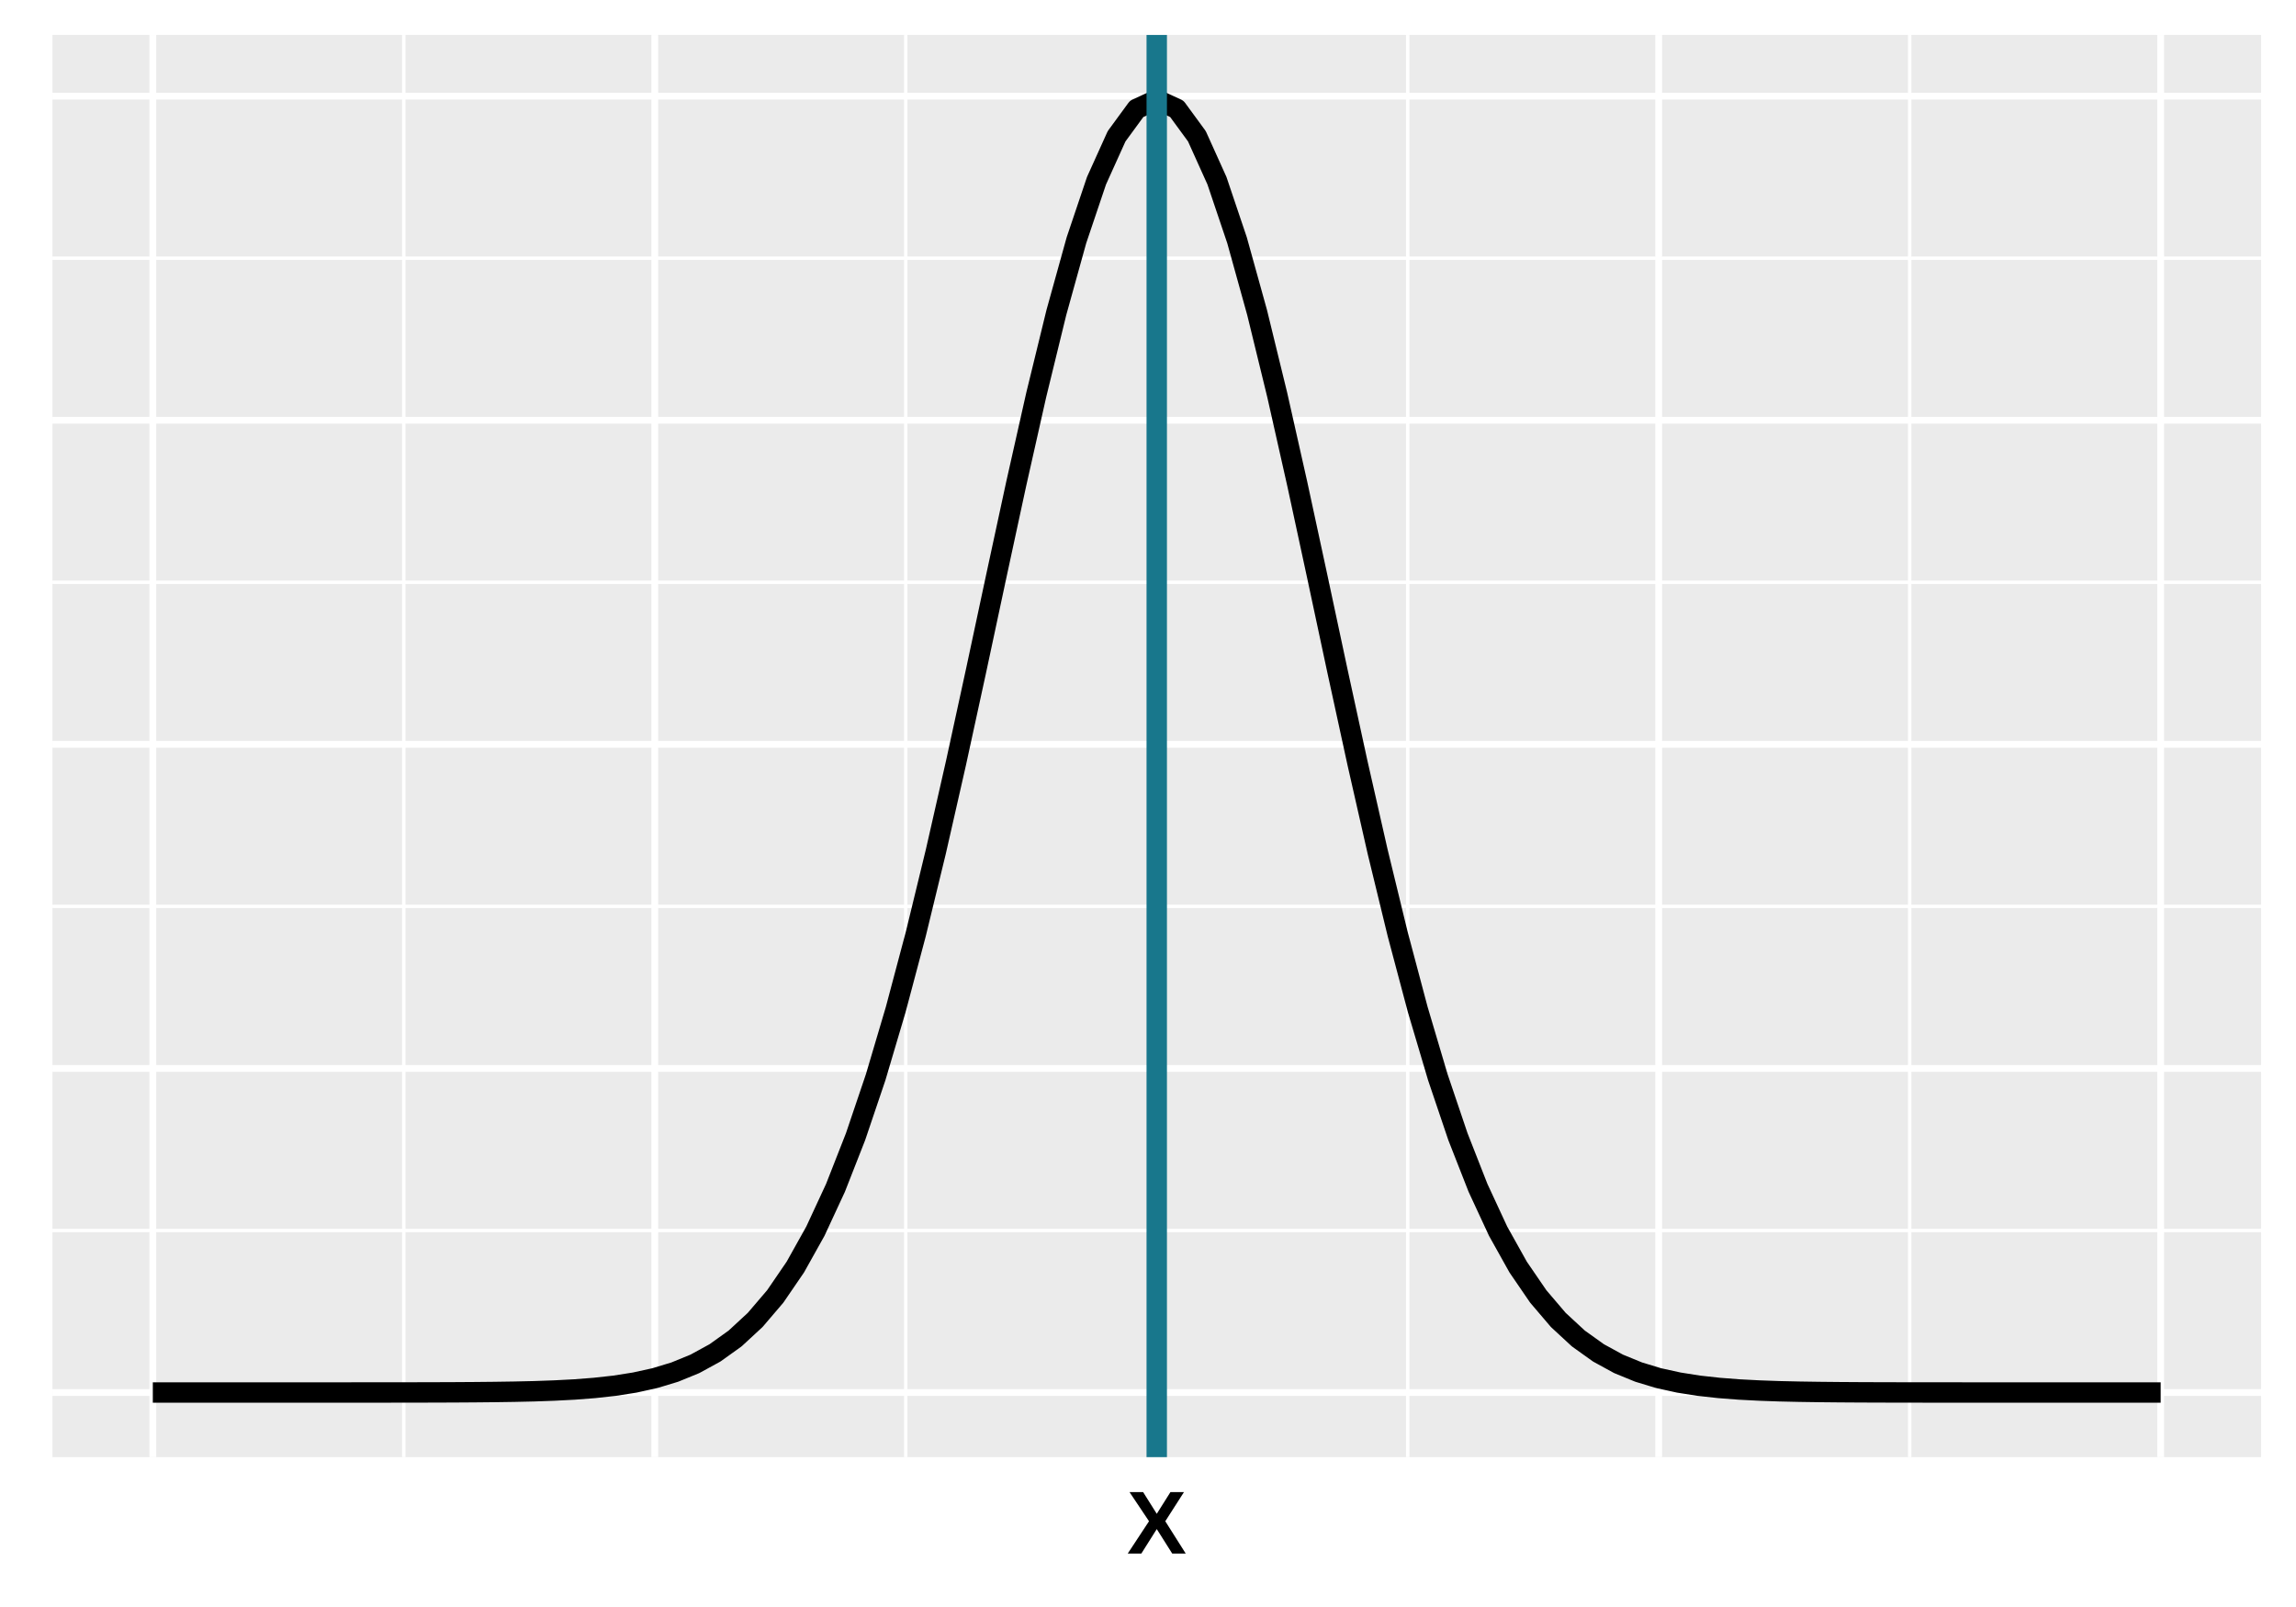
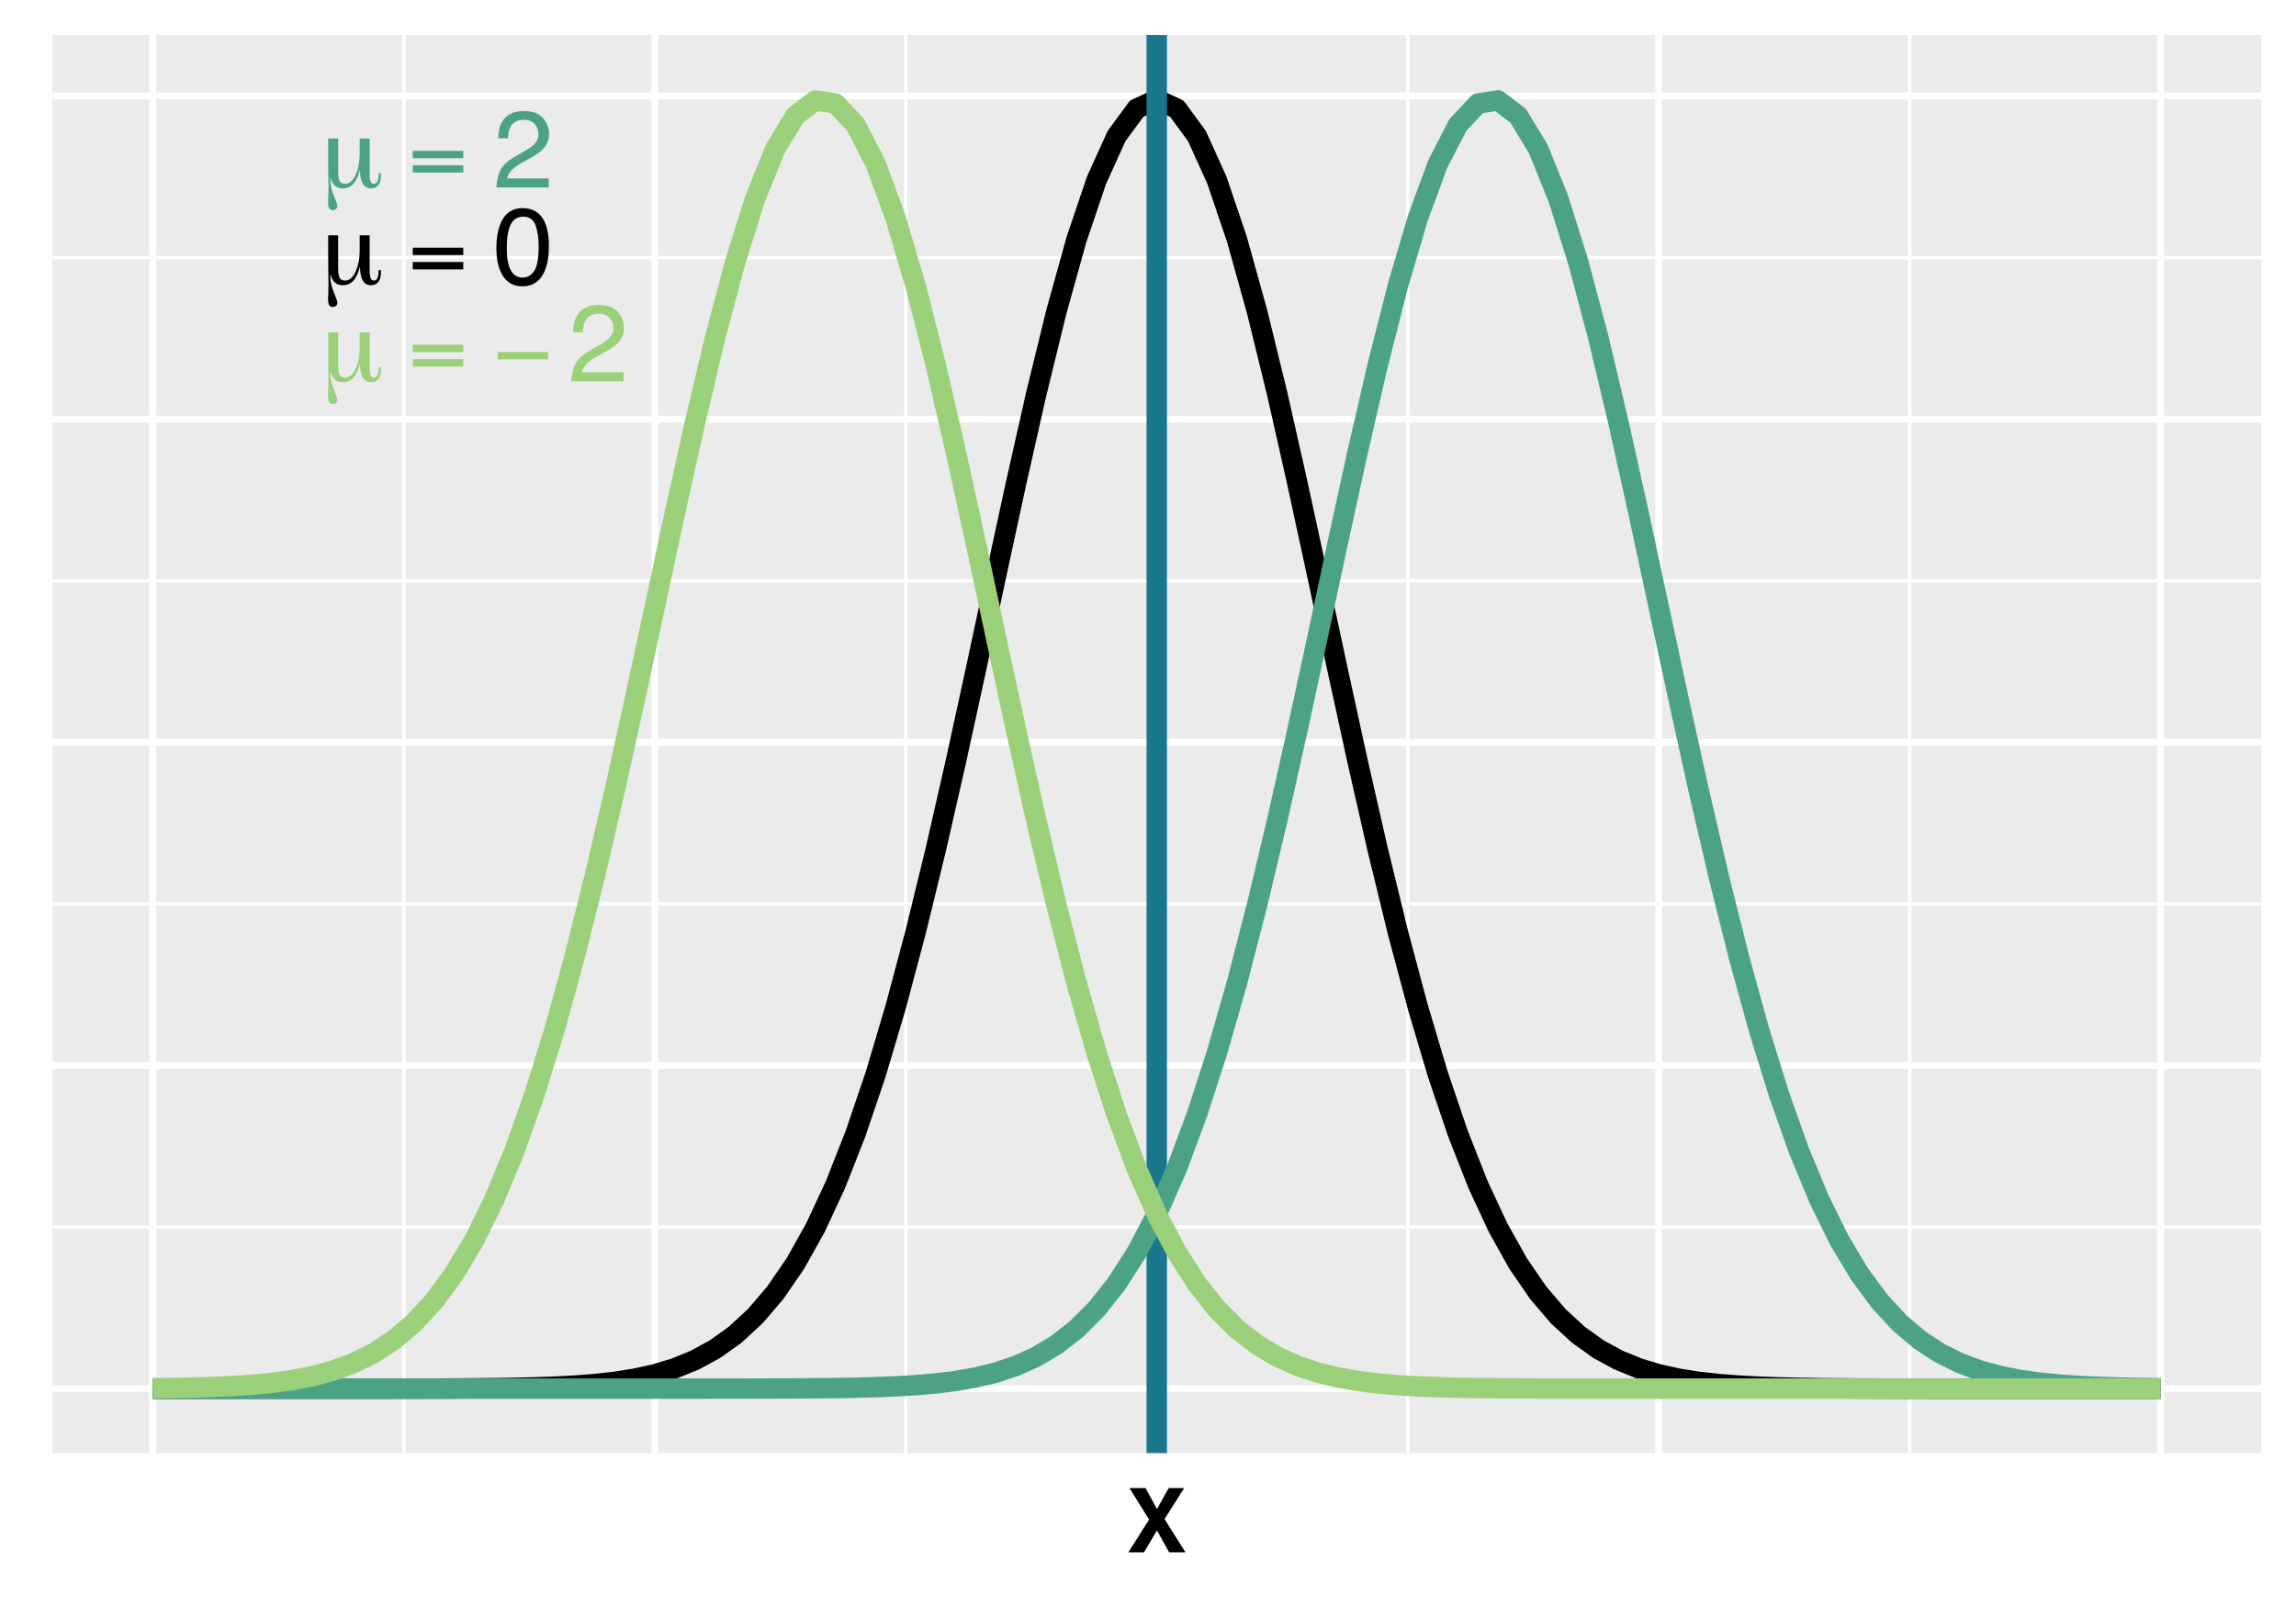
- <svg xmlns="http://www.w3.org/2000/svg" width="360pt" height="252pt" viewBox="0 0 360 252" version="1.1">
+ <svg xmlns="http://www.w3.org/2000/svg" xmlns:xlink="http://www.w3.org/1999/xlink" width="360pt" height="252pt" viewBox="0 0 360 252" version="1.1">
  <defs>
+     <g>
+       <symbol overflow="visible" id="glyph0-0">
+         <path style="stroke:none;" d="M 0.844 3.016 L 0.844 -12.047 L 9.391 -12.047 L 9.391 3.016 Z M 1.812 2.062 L 8.438 2.062 L 8.438 -11.078 L 1.812 -11.078 Z M 1.812 2.062 " />
+       </symbol>
+       <symbol overflow="visible" id="glyph0-1">
+         <path style="stroke:none;" d="M 2.828 -2.609 C 2.828 -1.805 2.906 -1.266 3.062 -0.984 C 3.227 -0.711 3.516 -0.578 3.922 -0.578 C 4.578 -0.578 5.117 -1.035 5.547 -1.953 C 5.984 -2.867 6.203 -4.035 6.203 -5.453 L 6.203 -7.672 L 7.766 -7.672 L 7.766 -2.062 C 7.766 -1.551 7.816 -1.176 7.922 -0.938 C 8.035 -0.695 8.203 -0.578 8.422 -0.578 C 8.66 -0.578 8.844 -0.695 8.969 -0.938 C 9.094 -1.176 9.156 -1.523 9.156 -1.984 L 9.156 -2.219 L 9.516 -2.219 C 9.516 -2.176 9.516 -2.129 9.516 -2.078 C 9.523 -2.023 9.531 -1.945 9.531 -1.844 C 9.531 -1.207 9.395 -0.711 9.125 -0.359 C 8.852 -0.016 8.473 0.156 7.984 0.156 C 7.41 0.156 6.977 -0.086 6.688 -0.578 C 6.406 -1.066 6.258 -1.801 6.25 -2.781 C 5.988 -1.77 5.641 -1.023 5.203 -0.547 C 4.766 -0.078 4.211 0.156 3.547 0.156 C 3.047 0.156 2.629 0.008 2.297 -0.281 C 1.973 -0.582 1.75 -1.023 1.625 -1.609 C 1.613 -1.504 1.609 -1.344 1.609 -1.125 C 1.609 -0.406 1.789 0.395 2.156 1.281 C 2.52 2.164 2.703 2.691 2.703 2.859 C 2.703 3.078 2.633 3.25 2.5 3.375 C 2.375 3.5 2.203 3.562 1.984 3.562 C 1.723 3.562 1.535 3.469 1.422 3.281 C 1.305 3.102 1.25 2.801 1.25 2.375 C 1.25 2.27 1.258 1.938 1.281 1.375 C 1.301 0.82 1.312 0.316 1.312 -0.141 C 1.312 -0.547 1.301 -1.117 1.281 -1.859 C 1.27 -2.609 1.266 -3.148 1.266 -3.484 L 1.266 -7.672 L 2.828 -7.672 Z M 2.828 -2.609 " />
+       </symbol>
+       <symbol overflow="visible" id="glyph0-2">
+         <path style="stroke:none;" d="M 8.656 -2.328 L 0.734 -2.328 L 0.734 -3.484 L 8.656 -3.484 Z M 8.656 -4.578 L 0.734 -4.578 L 0.734 -5.734 L 8.656 -5.734 Z M 8.656 -4.578 " />
+       </symbol>
+       <symbol overflow="visible" id="glyph0-3">
+         <path style="stroke:none;" d="M 8.641 -3.453 L 0.734 -3.453 L 0.734 -4.609 L 8.641 -4.609 Z M 8.641 -3.453 " />
+       </symbol>
+       <symbol overflow="visible" id="glyph1-0">
+         <path style="stroke:none;" d="M 0.547 0 L 0.547 -12.25 L 10.281 -12.25 L 10.281 0 Z M 8.734 -1.531 L 8.734 -10.719 L 2.078 -10.719 L 2.078 -1.531 Z M 8.734 -1.531 " />
+       </symbol>
+       <symbol overflow="visible" id="glyph1-1">
+         <path style="stroke:none;" d="M 0.531 0 C 0.582 -1.031 0.789 -1.926 1.156 -2.688 C 1.531 -3.445 2.254 -4.141 3.328 -4.766 L 4.938 -5.688 C 5.656 -6.102 6.16 -6.457 6.453 -6.75 C 6.898 -7.219 7.125 -7.75 7.125 -8.344 C 7.125 -9.031 6.914 -9.578 6.5 -9.984 C 6.082 -10.398 5.531 -10.609 4.844 -10.609 C 3.812 -10.609 3.098 -10.219 2.703 -9.438 C 2.492 -9.02 2.379 -8.441 2.359 -7.703 L 0.828 -7.703 C 0.836 -8.742 1.031 -9.594 1.406 -10.25 C 2.051 -11.406 3.195 -11.984 4.844 -11.984 C 6.207 -11.984 7.207 -11.613 7.844 -10.875 C 8.477 -10.133 8.797 -9.312 8.797 -8.406 C 8.797 -7.445 8.457 -6.629 7.781 -5.953 C 7.395 -5.555 6.695 -5.078 5.688 -4.516 L 4.547 -3.891 C 4.004 -3.586 3.578 -3.301 3.266 -3.031 C 2.703 -2.539 2.348 -2.004 2.203 -1.422 L 8.734 -1.422 L 8.734 0 Z M 0.531 0 " />
+       </symbol>
+       <symbol overflow="visible" id="glyph1-2">
+         <path style="stroke:none;" d="M 4.625 -11.938 C 6.164 -11.938 7.281 -11.301 7.969 -10.031 C 8.5 -9.051 8.766 -7.703 8.766 -5.984 C 8.766 -4.359 8.523 -3.016 8.047 -1.953 C 7.348 -0.43 6.203 0.328 4.609 0.328 C 3.172 0.328 2.102 -0.297 1.406 -1.547 C 0.82 -2.586 0.531 -3.984 0.531 -5.734 C 0.531 -7.086 0.707 -8.25 1.062 -9.219 C 1.719 -11.031 2.906 -11.938 4.625 -11.938 Z M 4.609 -1.047 C 5.379 -1.047 5.992 -1.391 6.453 -2.078 C 6.922 -2.766 7.156 -4.047 7.156 -5.922 C 7.156 -7.285 6.988 -8.406 6.656 -9.281 C 6.32 -10.156 5.676 -10.594 4.719 -10.594 C 3.832 -10.594 3.18 -10.176 2.766 -9.344 C 2.359 -8.508 2.156 -7.285 2.156 -5.672 C 2.156 -4.453 2.285 -3.473 2.547 -2.734 C 2.953 -1.609 3.641 -1.047 4.609 -1.047 Z M 4.609 -1.047 " />
+       </symbol>
+       <symbol overflow="visible" id="glyph2-0">
+         <path style="stroke:none;" d="M 1.047 -10.078 L 9.172 -10.078 L 9.172 0 L 1.047 0 Z M 7.906 -1.266 L 7.906 -8.812 L 2.312 -8.812 L 2.312 -1.266 Z M 7.906 -1.266 " />
+       </symbol>
+       <symbol overflow="visible" id="glyph2-1">
+         <path style="stroke:none;" d="M 9.172 0 L 6.609 0 L 4.703 -3.438 L 2.672 0 L 0.219 0 L 3.469 -5.141 L 0.391 -10.078 L 2.906 -10.078 L 4.703 -6.797 L 6.547 -10.078 L 8.969 -10.078 L 5.891 -5.219 Z M 9.172 0 " />
+       </symbol>
+     </g>
    <clipPath id="clip1">
-       <path d="M 8.219 5.48 L 354.52 5.48 L 354.52 228.504 L 8.219 228.504 Z M 8.219 5.48 " />
+       <path d="M 8.219 5.48 L 354.52 5.48 L 354.52 227.871 L 8.219 227.871 Z M 8.219 5.48 " />
    </clipPath>
    <clipPath id="clip2">
-       <path d="M 8.219 192 L 354.52 192 L 354.52 194 L 8.219 194 Z M 8.219 192 " />
+       <path d="M 8.219 192 L 354.52 192 L 354.52 193 L 8.219 193 Z M 8.219 192 " />
    </clipPath>
    <clipPath id="clip3">
      <path d="M 8.219 141 L 354.52 141 L 354.52 143 L 8.219 143 Z M 8.219 141 " />
    </clipPath>
    <clipPath id="clip4">
-       <path d="M 8.219 91 L 354.52 91 L 354.52 92 L 8.219 92 Z M 8.219 91 " />
+       <path d="M 8.219 90 L 354.52 90 L 354.52 92 L 8.219 92 Z M 8.219 90 " />
    </clipPath>
    <clipPath id="clip5">
      <path d="M 8.219 40 L 354.52 40 L 354.52 41 L 8.219 41 Z M 8.219 40 " />
    </clipPath>
    <clipPath id="clip6">
-       <path d="M 63 5.48 L 64 5.48 L 64 228.504 L 63 228.504 Z M 63 5.48 " />
+       <path d="M 63 5.48 L 64 5.48 L 64 227.871 L 63 227.871 Z M 63 5.48 " />
    </clipPath>
    <clipPath id="clip7">
-       <path d="M 141 5.48 L 143 5.48 L 143 228.504 L 141 228.504 Z M 141 5.48 " />
+       <path d="M 141 5.48 L 143 5.48 L 143 227.871 L 141 227.871 Z M 141 5.48 " />
    </clipPath>
    <clipPath id="clip8">
-       <path d="M 220 5.48 L 221 5.48 L 221 228.504 L 220 228.504 Z M 220 5.48 " />
+       <path d="M 220 5.48 L 221 5.48 L 221 227.871 L 220 227.871 Z M 220 5.48 " />
    </clipPath>
    <clipPath id="clip9">
-       <path d="M 299 5.48 L 300 5.48 L 300 228.504 L 299 228.504 Z M 299 5.48 " />
+       <path d="M 299 5.48 L 300 5.48 L 300 227.871 L 299 227.871 Z M 299 5.48 " />
    </clipPath>
    <clipPath id="clip10">
      <path d="M 8.219 217 L 354.52 217 L 354.52 219 L 8.219 219 Z M 8.219 217 " />
    </clipPath>
    <clipPath id="clip11">
-       <path d="M 8.219 167 L 354.52 167 L 354.52 169 L 8.219 169 Z M 8.219 167 " />
+       <path d="M 8.219 166 L 354.52 166 L 354.52 168 L 8.219 168 Z M 8.219 166 " />
    </clipPath>
    <clipPath id="clip12">
-       <path d="M 8.219 116 L 354.52 116 L 354.52 118 L 8.219 118 Z M 8.219 116 " />
+       <path d="M 8.219 115 L 354.52 115 L 354.52 117 L 8.219 117 Z M 8.219 115 " />
    </clipPath>
    <clipPath id="clip13">
      <path d="M 8.219 65 L 354.52 65 L 354.52 67 L 8.219 67 Z M 8.219 65 " />
    </clipPath>
    <clipPath id="clip14">
      <path d="M 8.219 14 L 354.52 14 L 354.52 16 L 8.219 16 Z M 8.219 14 " />
    </clipPath>
    <clipPath id="clip15">
-       <path d="M 23 5.48 L 25 5.48 L 25 228.504 L 23 228.504 Z M 23 5.48 " />
+       <path d="M 23 5.48 L 25 5.48 L 25 227.871 L 23 227.871 Z M 23 5.48 " />
    </clipPath>
    <clipPath id="clip16">
-       <path d="M 102 5.48 L 104 5.48 L 104 228.504 L 102 228.504 Z M 102 5.48 " />
+       <path d="M 102 5.48 L 104 5.48 L 104 227.871 L 102 227.871 Z M 102 5.48 " />
    </clipPath>
    <clipPath id="clip17">
-       <path d="M 180 5.48 L 182 5.48 L 182 228.504 L 180 228.504 Z M 180 5.48 " />
+       <path d="M 180 5.48 L 182 5.48 L 182 227.871 L 180 227.871 Z M 180 5.48 " />
    </clipPath>
    <clipPath id="clip18">
-       <path d="M 259 5.48 L 261 5.48 L 261 228.504 L 259 228.504 Z M 259 5.48 " />
+       <path d="M 259 5.48 L 261 5.48 L 261 227.871 L 259 227.871 Z M 259 5.48 " />
    </clipPath>
    <clipPath id="clip19">
-       <path d="M 338 5.48 L 340 5.48 L 340 228.504 L 338 228.504 Z M 338 5.48 " />
+       <path d="M 338 5.48 L 340 5.48 L 340 227.871 L 338 227.871 Z M 338 5.48 " />
    </clipPath>
    <clipPath id="clip20">
-       <path d="M 179 5.48 L 183 5.48 L 183 228.504 L 179 228.504 Z M 179 5.48 " />
+       <path d="M 179 5.48 L 183 5.48 L 183 227.871 L 179 227.871 Z M 179 5.48 " />
    </clipPath>
  </defs>
-   <g id="surface279">
+   <g id="surface284">
    <rect x="0" y="0" width="360" height="252" style="fill:rgb(100%,100%,100%);fill-opacity:1;stroke:none;" />
    <rect x="0" y="0" width="360" height="252" style="fill:rgb(100%,100%,100%);fill-opacity:1;stroke:none;" />
    <path style="fill:none;stroke-width:1.067;stroke-linecap:round;stroke-linejoin:round;stroke:rgb(100%,100%,100%);stroke-opacity:1;stroke-miterlimit:10;" d="M 0 252 L 360 252 L 360 0 L 0 0 Z M 0 252 " />
    <g clip-path="url(#clip1)" clip-rule="nonzero">
-       <path style=" stroke:none;fill-rule:nonzero;fill:rgb(92.157%,92.157%,92.157%);fill-opacity:1;" d="M 8.219 228.504 L 354.52 228.504 L 354.52 5.48 L 8.219 5.48 Z M 8.219 228.504 " />
+       <path style=" stroke:none;fill-rule:nonzero;fill:rgb(92.157%,92.157%,92.157%);fill-opacity:1;" d="M 8.219 227.867 L 354.52 227.867 L 354.52 5.477 L 8.219 5.477 Z M 8.219 227.867 " />
    </g>
    <g clip-path="url(#clip2)" clip-rule="nonzero">
-       <path style="fill:none;stroke-width:0.533;stroke-linecap:butt;stroke-linejoin:round;stroke:rgb(100%,100%,100%);stroke-opacity:1;stroke-miterlimit:10;" d="M 8.219 192.957 L 354.52 192.957 " />
+       <path style="fill:none;stroke-width:0.533;stroke-linecap:butt;stroke-linejoin:round;stroke:rgb(100%,100%,100%);stroke-opacity:1;stroke-miterlimit:10;" d="M 8.219 192.422 L 354.52 192.422 " />
    </g>
    <g clip-path="url(#clip3)" clip-rule="nonzero">
-       <path style="fill:none;stroke-width:0.533;stroke-linecap:butt;stroke-linejoin:round;stroke:rgb(100%,100%,100%);stroke-opacity:1;stroke-miterlimit:10;" d="M 8.219 142.133 L 354.52 142.133 " />
+       <path style="fill:none;stroke-width:0.533;stroke-linecap:butt;stroke-linejoin:round;stroke:rgb(100%,100%,100%);stroke-opacity:1;stroke-miterlimit:10;" d="M 8.219 141.746 L 354.52 141.746 " />
    </g>
    <g clip-path="url(#clip4)" clip-rule="nonzero">
-       <path style="fill:none;stroke-width:0.533;stroke-linecap:butt;stroke-linejoin:round;stroke:rgb(100%,100%,100%);stroke-opacity:1;stroke-miterlimit:10;" d="M 8.219 91.312 L 354.52 91.312 " />
+       <path style="fill:none;stroke-width:0.533;stroke-linecap:butt;stroke-linejoin:round;stroke:rgb(100%,100%,100%);stroke-opacity:1;stroke-miterlimit:10;" d="M 8.219 91.066 L 354.52 91.066 " />
    </g>
    <g clip-path="url(#clip5)" clip-rule="nonzero">
-       <path style="fill:none;stroke-width:0.533;stroke-linecap:butt;stroke-linejoin:round;stroke:rgb(100%,100%,100%);stroke-opacity:1;stroke-miterlimit:10;" d="M 8.219 40.492 L 354.52 40.492 " />
+       <path style="fill:none;stroke-width:0.533;stroke-linecap:butt;stroke-linejoin:round;stroke:rgb(100%,100%,100%);stroke-opacity:1;stroke-miterlimit:10;" d="M 8.219 40.391 L 354.52 40.391 " />
    </g>
    <g clip-path="url(#clip6)" clip-rule="nonzero">
-       <path style="fill:none;stroke-width:0.533;stroke-linecap:butt;stroke-linejoin:round;stroke:rgb(100%,100%,100%);stroke-opacity:1;stroke-miterlimit:10;" d="M 63.312 228.504 L 63.312 5.48 " />
+       <path style="fill:none;stroke-width:0.533;stroke-linecap:butt;stroke-linejoin:round;stroke:rgb(100%,100%,100%);stroke-opacity:1;stroke-miterlimit:10;" d="M 63.312 227.867 L 63.312 5.48 " />
    </g>
    <g clip-path="url(#clip7)" clip-rule="nonzero">
-       <path style="fill:none;stroke-width:0.533;stroke-linecap:butt;stroke-linejoin:round;stroke:rgb(100%,100%,100%);stroke-opacity:1;stroke-miterlimit:10;" d="M 142.016 228.504 L 142.016 5.48 " />
+       <path style="fill:none;stroke-width:0.533;stroke-linecap:butt;stroke-linejoin:round;stroke:rgb(100%,100%,100%);stroke-opacity:1;stroke-miterlimit:10;" d="M 142.016 227.867 L 142.016 5.48 " />
    </g>
    <g clip-path="url(#clip8)" clip-rule="nonzero">
-       <path style="fill:none;stroke-width:0.533;stroke-linecap:butt;stroke-linejoin:round;stroke:rgb(100%,100%,100%);stroke-opacity:1;stroke-miterlimit:10;" d="M 220.723 228.504 L 220.723 5.48 " />
+       <path style="fill:none;stroke-width:0.533;stroke-linecap:butt;stroke-linejoin:round;stroke:rgb(100%,100%,100%);stroke-opacity:1;stroke-miterlimit:10;" d="M 220.723 227.867 L 220.723 5.48 " />
    </g>
    <g clip-path="url(#clip9)" clip-rule="nonzero">
-       <path style="fill:none;stroke-width:0.533;stroke-linecap:butt;stroke-linejoin:round;stroke:rgb(100%,100%,100%);stroke-opacity:1;stroke-miterlimit:10;" d="M 299.426 228.504 L 299.426 5.48 " />
+       <path style="fill:none;stroke-width:0.533;stroke-linecap:butt;stroke-linejoin:round;stroke:rgb(100%,100%,100%);stroke-opacity:1;stroke-miterlimit:10;" d="M 299.426 227.867 L 299.426 5.48 " />
    </g>
    <g clip-path="url(#clip10)" clip-rule="nonzero">
-       <path style="fill:none;stroke-width:1.067;stroke-linecap:butt;stroke-linejoin:round;stroke:rgb(100%,100%,100%);stroke-opacity:1;stroke-miterlimit:10;" d="M 8.219 218.367 L 354.52 218.367 " />
+       <path style="fill:none;stroke-width:1.067;stroke-linecap:butt;stroke-linejoin:round;stroke:rgb(100%,100%,100%);stroke-opacity:1;stroke-miterlimit:10;" d="M 8.219 217.758 L 354.52 217.758 " />
    </g>
    <g clip-path="url(#clip11)" clip-rule="nonzero">
-       <path style="fill:none;stroke-width:1.067;stroke-linecap:butt;stroke-linejoin:round;stroke:rgb(100%,100%,100%);stroke-opacity:1;stroke-miterlimit:10;" d="M 8.219 167.543 L 354.52 167.543 " />
+       <path style="fill:none;stroke-width:1.067;stroke-linecap:butt;stroke-linejoin:round;stroke:rgb(100%,100%,100%);stroke-opacity:1;stroke-miterlimit:10;" d="M 8.219 167.082 L 354.52 167.082 " />
    </g>
    <g clip-path="url(#clip12)" clip-rule="nonzero">
-       <path style="fill:none;stroke-width:1.067;stroke-linecap:butt;stroke-linejoin:round;stroke:rgb(100%,100%,100%);stroke-opacity:1;stroke-miterlimit:10;" d="M 8.219 116.723 L 354.52 116.723 " />
+       <path style="fill:none;stroke-width:1.067;stroke-linecap:butt;stroke-linejoin:round;stroke:rgb(100%,100%,100%);stroke-opacity:1;stroke-miterlimit:10;" d="M 8.219 116.406 L 354.52 116.406 " />
    </g>
    <g clip-path="url(#clip13)" clip-rule="nonzero">
-       <path style="fill:none;stroke-width:1.067;stroke-linecap:butt;stroke-linejoin:round;stroke:rgb(100%,100%,100%);stroke-opacity:1;stroke-miterlimit:10;" d="M 8.219 65.902 L 354.52 65.902 " />
+       <path style="fill:none;stroke-width:1.067;stroke-linecap:butt;stroke-linejoin:round;stroke:rgb(100%,100%,100%);stroke-opacity:1;stroke-miterlimit:10;" d="M 8.219 65.73 L 354.52 65.73 " />
    </g>
    <g clip-path="url(#clip14)" clip-rule="nonzero">
-       <path style="fill:none;stroke-width:1.067;stroke-linecap:butt;stroke-linejoin:round;stroke:rgb(100%,100%,100%);stroke-opacity:1;stroke-miterlimit:10;" d="M 8.219 15.078 L 354.52 15.078 " />
+       <path style="fill:none;stroke-width:1.067;stroke-linecap:butt;stroke-linejoin:round;stroke:rgb(100%,100%,100%);stroke-opacity:1;stroke-miterlimit:10;" d="M 8.219 15.051 L 354.52 15.051 " />
    </g>
    <g clip-path="url(#clip15)" clip-rule="nonzero">
-       <path style="fill:none;stroke-width:1.067;stroke-linecap:butt;stroke-linejoin:round;stroke:rgb(100%,100%,100%);stroke-opacity:1;stroke-miterlimit:10;" d="M 23.961 228.504 L 23.961 5.48 " />
+       <path style="fill:none;stroke-width:1.067;stroke-linecap:butt;stroke-linejoin:round;stroke:rgb(100%,100%,100%);stroke-opacity:1;stroke-miterlimit:10;" d="M 23.961 227.867 L 23.961 5.48 " />
    </g>
    <g clip-path="url(#clip16)" clip-rule="nonzero">
-       <path style="fill:none;stroke-width:1.067;stroke-linecap:butt;stroke-linejoin:round;stroke:rgb(100%,100%,100%);stroke-opacity:1;stroke-miterlimit:10;" d="M 102.664 228.504 L 102.664 5.48 " />
+       <path style="fill:none;stroke-width:1.067;stroke-linecap:butt;stroke-linejoin:round;stroke:rgb(100%,100%,100%);stroke-opacity:1;stroke-miterlimit:10;" d="M 102.664 227.867 L 102.664 5.48 " />
    </g>
    <g clip-path="url(#clip17)" clip-rule="nonzero">
-       <path style="fill:none;stroke-width:1.067;stroke-linecap:butt;stroke-linejoin:round;stroke:rgb(100%,100%,100%);stroke-opacity:1;stroke-miterlimit:10;" d="M 181.371 228.504 L 181.371 5.48 " />
+       <path style="fill:none;stroke-width:1.067;stroke-linecap:butt;stroke-linejoin:round;stroke:rgb(100%,100%,100%);stroke-opacity:1;stroke-miterlimit:10;" d="M 181.371 227.867 L 181.371 5.48 " />
    </g>
    <g clip-path="url(#clip18)" clip-rule="nonzero">
-       <path style="fill:none;stroke-width:1.067;stroke-linecap:butt;stroke-linejoin:round;stroke:rgb(100%,100%,100%);stroke-opacity:1;stroke-miterlimit:10;" d="M 260.074 228.504 L 260.074 5.48 " />
+       <path style="fill:none;stroke-width:1.067;stroke-linecap:butt;stroke-linejoin:round;stroke:rgb(100%,100%,100%);stroke-opacity:1;stroke-miterlimit:10;" d="M 260.074 227.867 L 260.074 5.48 " />
    </g>
    <g clip-path="url(#clip19)" clip-rule="nonzero">
-       <path style="fill:none;stroke-width:1.067;stroke-linecap:butt;stroke-linejoin:round;stroke:rgb(100%,100%,100%);stroke-opacity:1;stroke-miterlimit:10;" d="M 338.781 228.504 L 338.781 5.48 " />
+       <path style="fill:none;stroke-width:1.067;stroke-linecap:butt;stroke-linejoin:round;stroke:rgb(100%,100%,100%);stroke-opacity:1;stroke-miterlimit:10;" d="M 338.781 227.867 L 338.781 5.48 " />
    </g>
-     <path style="fill:none;stroke-width:3.201;stroke-linecap:butt;stroke-linejoin:round;stroke:rgb(0%,0%,0%);stroke-opacity:1;stroke-miterlimit:10;" d="M 23.961 218.367 L 52.293 218.367 L 55.441 218.363 L 58.59 218.363 L 64.887 218.355 L 68.035 218.348 L 71.184 218.336 L 74.332 218.316 L 77.48 218.285 L 80.629 218.238 L 83.777 218.168 L 86.926 218.055 L 90.07 217.891 L 93.219 217.648 L 96.367 217.301 L 99.516 216.805 L 102.664 216.113 L 105.812 215.16 L 108.961 213.871 L 112.109 212.148 L 115.258 209.895 L 118.406 206.984 L 121.555 203.297 L 124.703 198.695 L 127.852 193.059 L 131 186.27 L 134.148 178.242 L 137.297 168.926 L 140.441 158.316 L 143.59 146.473 L 146.738 133.527 L 149.887 119.676 L 153.035 105.211 L 156.184 90.477 L 159.332 75.891 L 162.48 61.91 L 165.629 49.016 L 168.777 37.68 L 171.926 28.34 L 175.074 21.371 L 178.223 17.07 L 181.371 15.617 L 184.52 17.07 L 187.668 21.371 L 190.812 28.34 L 193.961 37.68 L 197.109 49.016 L 200.258 61.91 L 203.406 75.891 L 206.555 90.477 L 209.703 105.211 L 212.852 119.676 L 216 133.527 L 219.148 146.473 L 222.297 158.316 L 225.445 168.926 L 228.594 178.242 L 231.742 186.27 L 234.891 193.059 L 238.039 198.695 L 241.188 203.297 L 244.332 206.984 L 247.48 209.895 L 250.629 212.148 L 253.777 213.871 L 256.926 215.16 L 260.074 216.113 L 263.223 216.805 L 266.371 217.301 L 269.52 217.648 L 272.668 217.891 L 275.816 218.055 L 278.965 218.168 L 282.113 218.238 L 285.262 218.285 L 288.41 218.316 L 291.559 218.336 L 294.703 218.348 L 297.852 218.355 L 304.148 218.363 L 307.297 218.363 L 310.445 218.367 L 338.781 218.367 " />
+     <path style="fill:none;stroke-width:3.201;stroke-linecap:butt;stroke-linejoin:round;stroke:rgb(0%,0%,0%);stroke-opacity:1;stroke-miterlimit:10;" d="M 23.961 217.758 L 58.59 217.758 L 64.887 217.75 L 68.035 217.742 L 71.184 217.73 L 74.332 217.711 L 77.48 217.68 L 80.629 217.633 L 83.777 217.559 L 86.926 217.449 L 90.07 217.285 L 93.219 217.043 L 96.367 216.699 L 99.516 216.203 L 102.664 215.516 L 105.812 214.562 L 108.961 213.277 L 112.109 211.562 L 115.258 209.312 L 118.406 206.41 L 121.555 202.73 L 124.703 198.145 L 127.852 192.523 L 131 185.754 L 134.148 177.75 L 137.297 168.461 L 140.441 157.883 L 143.59 146.07 L 146.738 133.16 L 149.887 119.352 L 153.035 104.926 L 156.184 90.234 L 159.332 75.691 L 162.48 61.75 L 165.629 48.891 L 168.777 37.586 L 171.926 28.273 L 175.074 21.328 L 178.223 17.039 L 181.371 15.59 L 184.52 17.039 L 187.668 21.328 L 190.812 28.273 L 193.961 37.586 L 197.109 48.891 L 200.258 61.75 L 203.406 75.691 L 206.555 90.234 L 209.703 104.926 L 212.852 119.352 L 216 133.16 L 219.148 146.07 L 222.297 157.883 L 225.445 168.461 L 228.594 177.75 L 231.742 185.754 L 234.891 192.523 L 238.039 198.145 L 241.188 202.73 L 244.332 206.41 L 247.48 209.312 L 250.629 211.562 L 253.777 213.277 L 256.926 214.562 L 260.074 215.516 L 263.223 216.203 L 266.371 216.699 L 269.52 217.043 L 272.668 217.285 L 275.816 217.449 L 278.965 217.559 L 282.113 217.633 L 285.262 217.68 L 288.41 217.711 L 291.559 217.73 L 294.703 217.742 L 297.852 217.75 L 304.148 217.758 L 338.781 217.758 " />
    <g clip-path="url(#clip20)" clip-rule="nonzero">
-       <path style="fill:none;stroke-width:3.201;stroke-linecap:butt;stroke-linejoin:round;stroke:rgb(9.412%,46.667%,54.902%);stroke-opacity:1;stroke-miterlimit:10;" d="M 181.371 228.504 L 181.371 5.48 " />
+       <path style="fill:none;stroke-width:3.201;stroke-linecap:butt;stroke-linejoin:round;stroke:rgb(9.412%,46.667%,54.902%);stroke-opacity:1;stroke-miterlimit:10;" d="M 181.371 227.867 L 181.371 5.48 " />
    </g>
-     <path style=" stroke:none;fill-rule:nonzero;fill:rgb(0%,0%,0%);fill-opacity:1;" d="M 183.797 243.617 L 181.375 239.781 L 178.957 243.617 L 176.824 243.617 L 180.16 238.551 L 177.105 233.984 L 179.238 233.984 L 181.375 237.387 L 183.516 233.984 L 185.637 233.984 L 182.711 238.551 L 185.914 243.617 Z M 183.797 243.617 " />
+     <path style="fill:none;stroke-width:3.201;stroke-linecap:butt;stroke-linejoin:round;stroke:rgb(29.804%,63.922%,51.765%);stroke-opacity:1;stroke-miterlimit:10;" d="M 23.961 217.758 L 108.961 217.758 L 112.109 217.754 L 115.258 217.754 L 121.555 217.738 L 124.703 217.723 L 127.852 217.703 L 131 217.668 L 134.148 217.613 L 137.297 217.527 L 140.441 217.402 L 143.59 217.215 L 146.738 216.941 L 149.887 216.551 L 153.035 216 L 156.184 215.23 L 159.332 214.176 L 162.48 212.758 L 165.629 210.875 L 168.777 208.422 L 171.926 205.277 L 175.074 201.309 L 178.223 196.391 L 181.371 190.398 L 184.52 183.227 L 187.668 174.797 L 190.812 165.074 L 193.961 154.078 L 197.109 141.883 L 200.258 128.645 L 203.406 114.598 L 206.555 100.039 L 209.703 85.348 L 212.852 70.953 L 216 57.32 L 219.148 44.93 L 222.297 34.242 L 225.445 25.68 L 228.594 19.59 L 231.742 16.234 L 234.891 15.75 L 238.039 18.16 L 241.188 23.359 L 244.332 31.133 L 247.48 41.156 L 250.629 53.027 L 253.777 66.301 L 256.926 80.496 L 260.074 95.137 L 263.223 109.781 L 266.371 124.039 L 269.52 137.578 L 272.668 150.141 L 275.816 161.547 L 278.965 171.699 L 282.113 180.559 L 285.262 188.145 L 288.41 194.52 L 291.559 199.781 L 294.703 204.051 L 297.852 207.457 L 301 210.129 L 304.148 212.188 L 307.297 213.75 L 310.445 214.914 L 313.594 215.77 L 316.742 216.387 L 319.891 216.828 L 323.039 217.137 L 326.188 217.348 L 329.336 217.492 L 332.484 217.586 L 335.633 217.652 L 338.781 217.691 " />
+     <path style="fill:none;stroke-width:3.201;stroke-linecap:butt;stroke-linejoin:round;stroke:rgb(60.392%,81.569%,47.451%);stroke-opacity:1;stroke-miterlimit:10;" d="M 23.961 217.691 L 27.109 217.652 L 30.258 217.586 L 33.406 217.492 L 36.555 217.348 L 39.699 217.137 L 42.848 216.828 L 45.996 216.387 L 49.145 215.77 L 52.293 214.914 L 55.441 213.75 L 58.59 212.188 L 61.738 210.129 L 64.887 207.457 L 68.035 204.051 L 71.184 199.781 L 74.332 194.52 L 77.48 188.145 L 80.629 180.559 L 83.777 171.699 L 86.926 161.547 L 90.07 150.141 L 93.219 137.578 L 96.367 124.039 L 99.516 109.781 L 102.664 95.137 L 105.812 80.496 L 108.961 66.301 L 112.109 53.027 L 115.258 41.156 L 118.406 31.133 L 121.555 23.359 L 124.703 18.16 L 127.852 15.75 L 131 16.234 L 134.148 19.59 L 137.297 25.68 L 140.441 34.242 L 143.59 44.93 L 146.738 57.32 L 149.887 70.953 L 153.035 85.348 L 156.184 100.039 L 159.332 114.598 L 162.48 128.645 L 165.629 141.883 L 168.777 154.078 L 171.926 165.074 L 175.074 174.797 L 178.223 183.227 L 181.371 190.398 L 184.52 196.391 L 187.668 201.309 L 190.812 205.277 L 193.961 208.422 L 197.109 210.875 L 200.258 212.758 L 203.406 214.176 L 206.555 215.23 L 209.703 216 L 212.852 216.551 L 216 216.941 L 219.148 217.215 L 222.297 217.402 L 225.445 217.527 L 228.594 217.613 L 231.742 217.668 L 234.891 217.703 L 238.039 217.723 L 241.188 217.738 L 244.332 217.746 L 247.48 217.754 L 250.629 217.754 L 253.777 217.758 L 338.781 217.758 " />
+     <g style="fill:rgb(60.392%,81.569%,47.451%);fill-opacity:1;">
+       <use xlink:href="#glyph0-1" x="50.195" y="59.801" />
+     </g>
+     <g style="fill:rgb(60.392%,81.569%,47.451%);fill-opacity:1;">
+       <use xlink:href="#glyph0-2" x="63.98" y="59.801" />
+     </g>
+     <g style="fill:rgb(60.392%,81.569%,47.451%);fill-opacity:1;">
+       <use xlink:href="#glyph0-3" x="77.301" y="59.801" />
+     </g>
+     <g style="fill:rgb(60.392%,81.569%,47.451%);fill-opacity:1;">
+       <use xlink:href="#glyph1-1" x="89.039" y="59.801" />
+     </g>
+     <g style="fill:rgb(0%,0%,0%);fill-opacity:1;">
+       <use xlink:href="#glyph0-1" x="50.195" y="44.574" />
+     </g>
+     <g style="fill:rgb(0%,0%,0%);fill-opacity:1;">
+       <use xlink:href="#glyph0-2" x="63.98" y="44.574" />
+     </g>
+     <g style="fill:rgb(0%,0%,0%);fill-opacity:1;">
+       <use xlink:href="#glyph1-2" x="77.301" y="44.574" />
+     </g>
+     <g style="fill:rgb(29.804%,63.922%,51.765%);fill-opacity:1;">
+       <use xlink:href="#glyph0-1" x="50.195" y="29.395" />
+     </g>
+     <g style="fill:rgb(29.804%,63.922%,51.765%);fill-opacity:1;">
+       <use xlink:href="#glyph0-2" x="63.98" y="29.395" />
+     </g>
+     <g style="fill:rgb(29.804%,63.922%,51.765%);fill-opacity:1;">
+       <use xlink:href="#glyph1-1" x="77.301" y="29.395" />
+     </g>
+     <g style="fill:rgb(0%,0%,0%);fill-opacity:1;">
+       <use xlink:href="#glyph2-1" x="176.703" y="243.426" />
+     </g>
  </g>
</svg>
